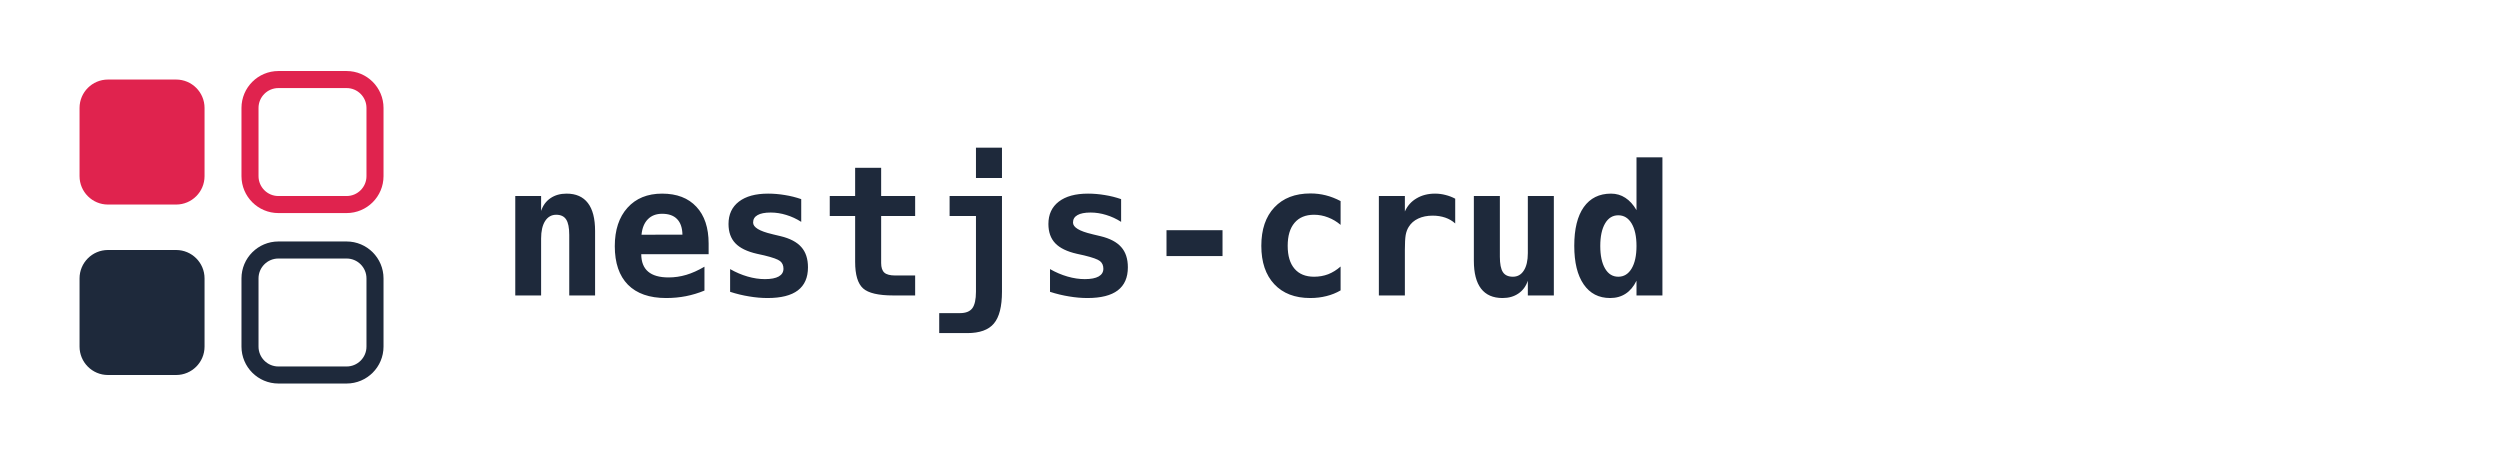
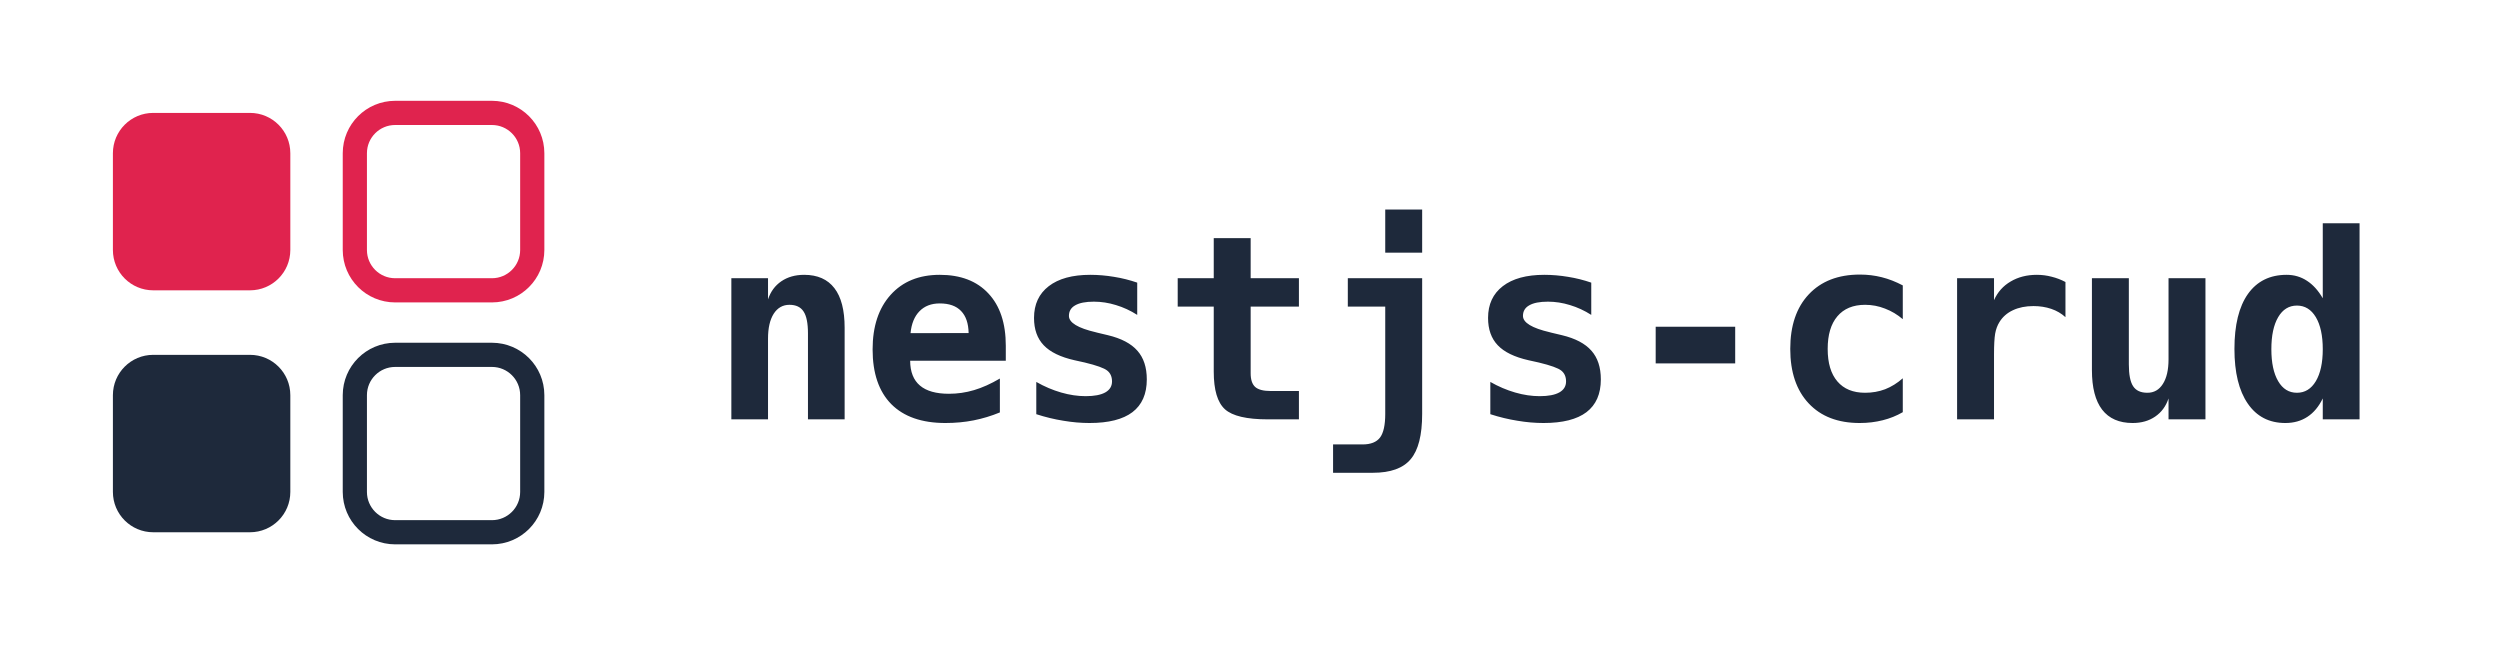
- <svg xmlns="http://www.w3.org/2000/svg" viewBox="0 0 440 80" role="img" aria-labelledby="v4-title">
+ <svg xmlns="http://www.w3.org/2000/svg" viewBox="0 0 310 80" role="img" aria-labelledby="logo-title">
  <g transform="translate(14 14)">
    <rect x="0" y="0" width="22" height="22" rx="5" fill="#E0234E" />
    <rect x="30" y="0" width="22" height="22" rx="5" fill="none" stroke="#E0234E" stroke-width="3" />
    <rect x="0" y="30" width="22" height="22" rx="5" fill="#1E293B" />
    <rect x="30" y="30" width="22" height="22" rx="5" fill="none" stroke="#1E293B" stroke-width="3" />
  </g>
  <text x="88" y="52" fill="#1E293B" font-family="'JetBrains Mono','SF Mono',Menlo,Consolas,monospace" font-size="32" font-weight="600" letter-spacing="-0.5">nestjs-crud</text>
</svg>
